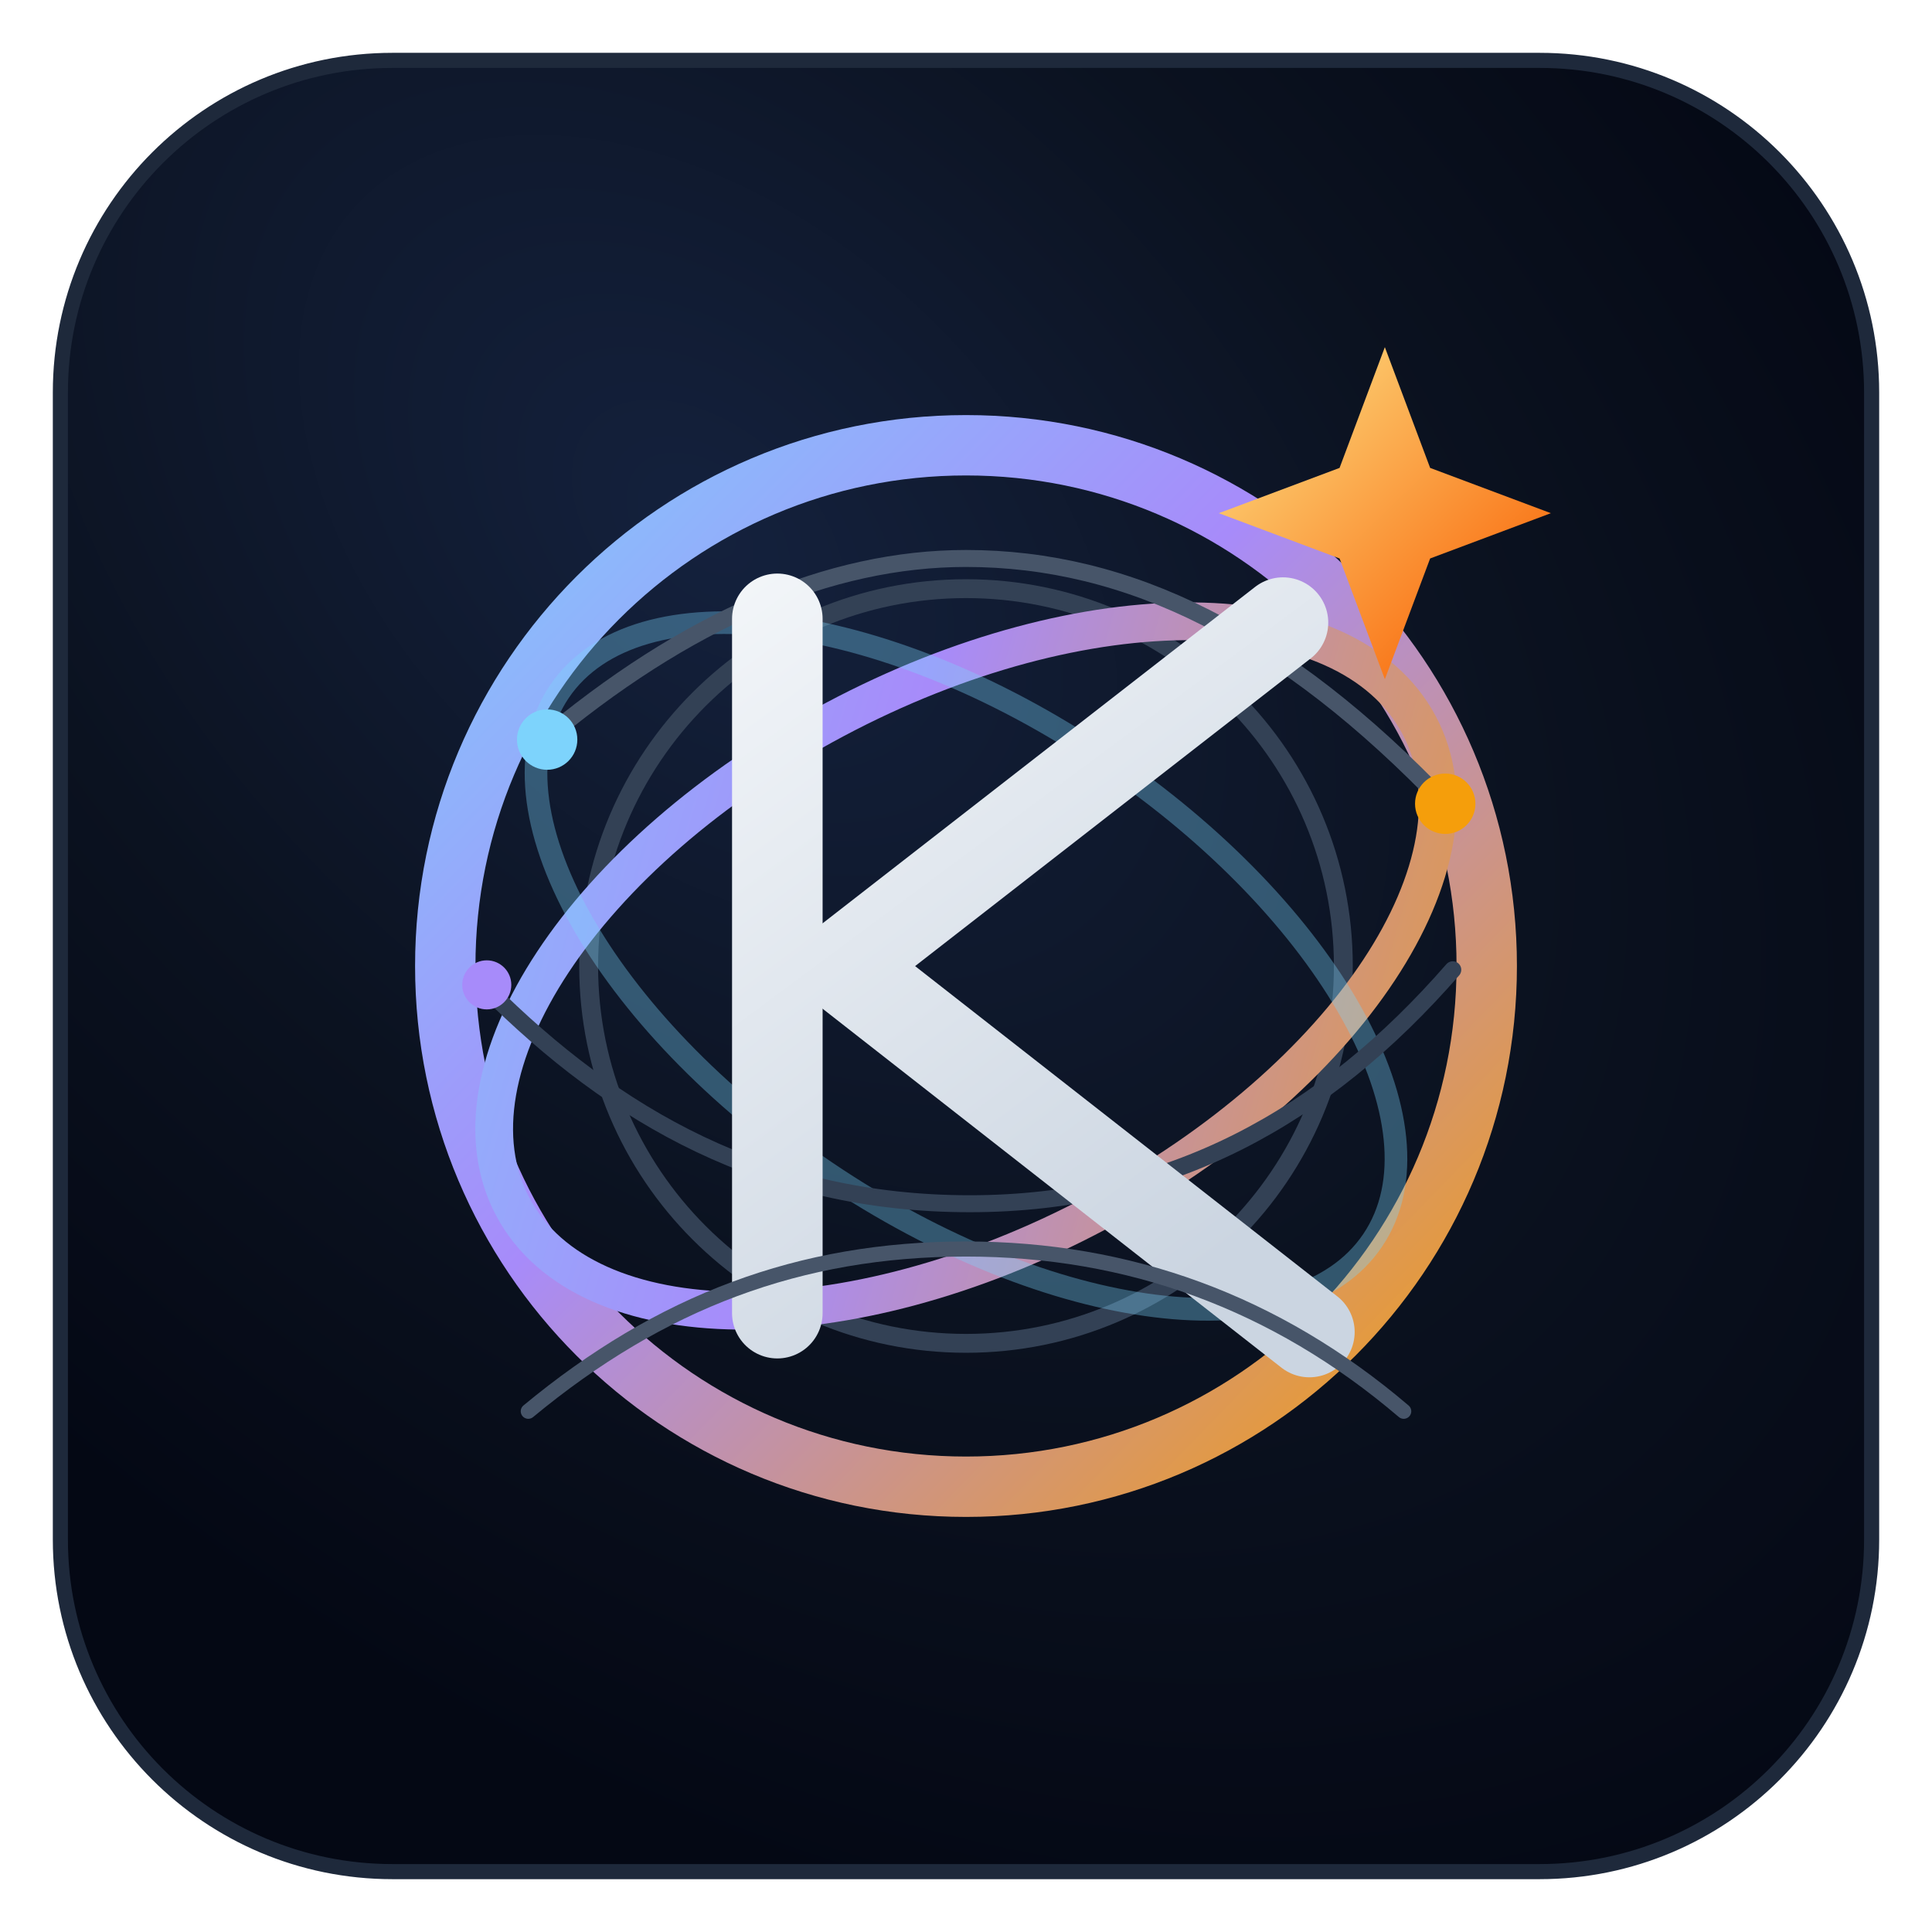
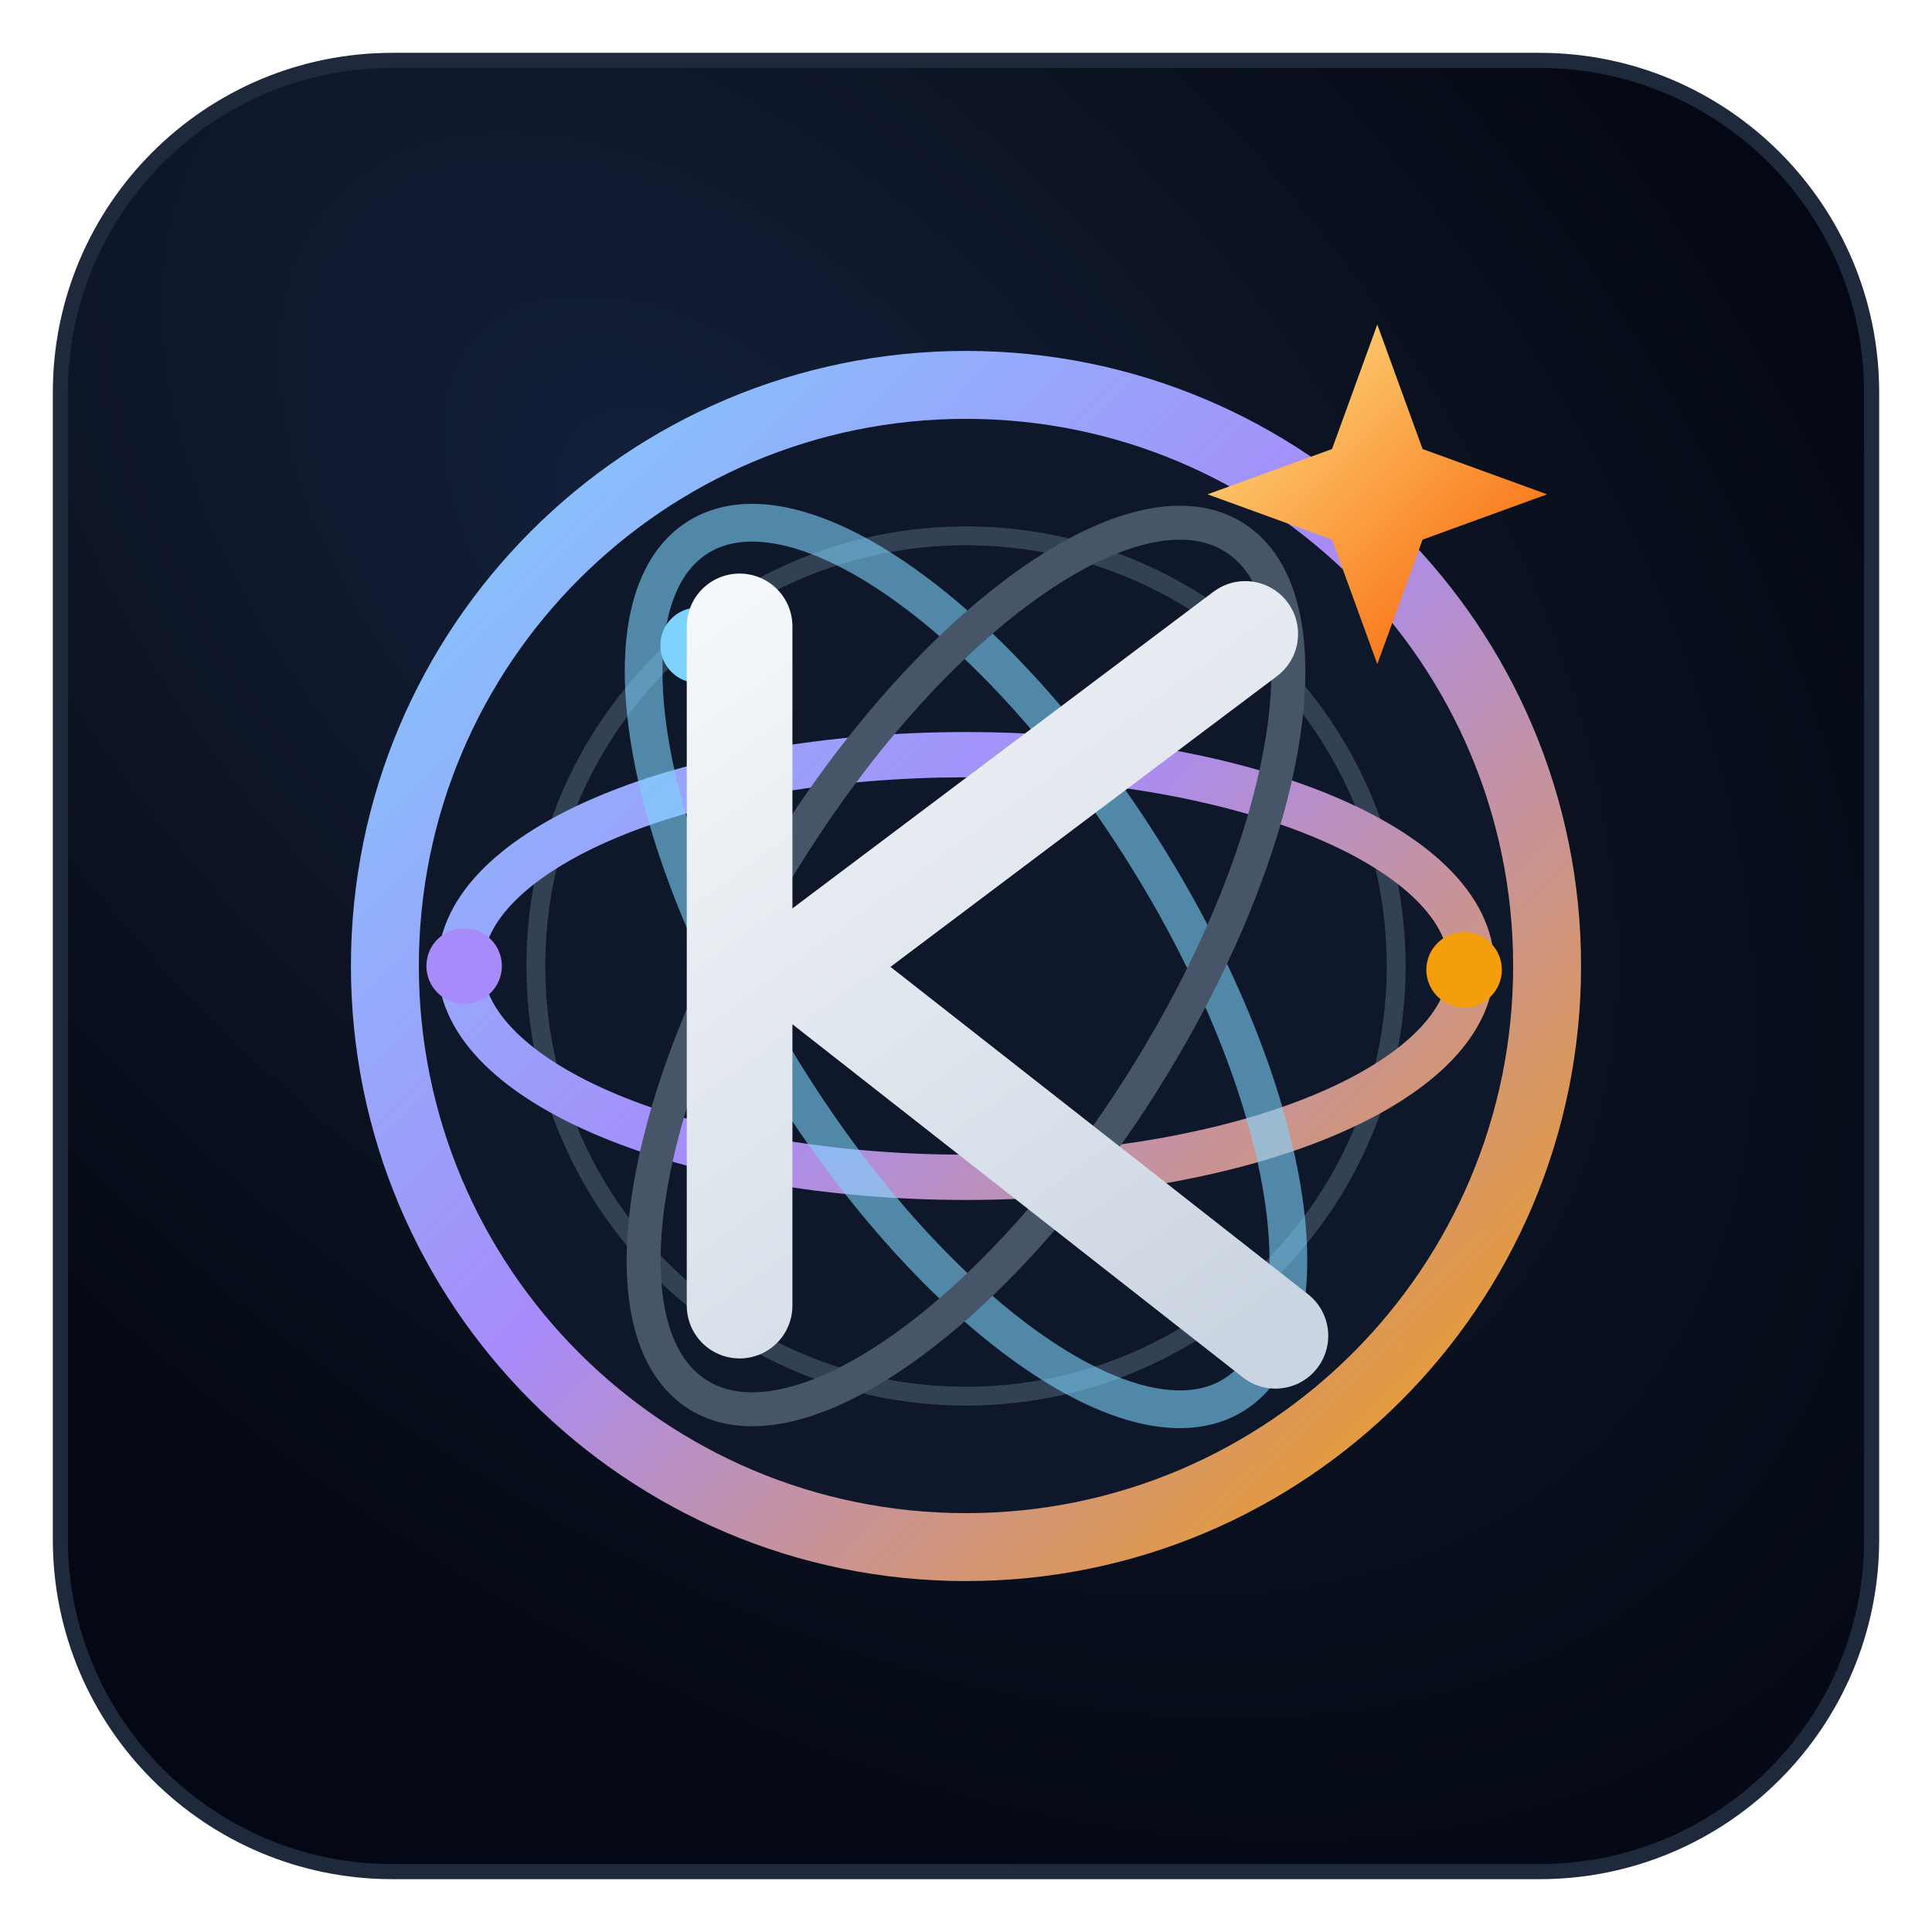
<svg xmlns="http://www.w3.org/2000/svg" width="512" height="512" viewBox="0 0 512 512" fill="none">
  <defs>
-     <radialGradient id="markBg" cx="0" cy="0" r="1" gradientUnits="userSpaceOnUse" gradientTransform="translate(188 142) rotate(43.2) scale(458.682 292.44)">
+     <radialGradient id="markBg" cx="0" cy="0" r="1" gradientUnits="userSpaceOnUse" gradientTransform="translate(186 146) rotate(44.1) scale(458.987 286.065)">
      <stop stop-color="#14213D" />
-       <stop offset="0.55" stop-color="#0B1220" />
+       <stop offset="0.58" stop-color="#0B1220" />
      <stop offset="1" stop-color="#040814" />
    </radialGradient>
-     <linearGradient id="markOrbit" x1="104" y1="102" x2="400" y2="390" gradientUnits="userSpaceOnUse">
+     <linearGradient id="markRing" x1="100" y1="98" x2="408" y2="404" gradientUnits="userSpaceOnUse">
      <stop stop-color="#7DD3FC" />
-       <stop offset="0.45" stop-color="#A78BFA" />
+       <stop offset="0.48" stop-color="#A78BFA" />
      <stop offset="1" stop-color="#F59E0B" />
    </linearGradient>
-     <linearGradient id="markMetal" x1="164" y1="138" x2="314" y2="340" gradientUnits="userSpaceOnUse">
+     <linearGradient id="markK" x1="178" y1="146" x2="328" y2="352" gradientUnits="userSpaceOnUse">
      <stop stop-color="#F8FAFC" />
      <stop offset="1" stop-color="#CBD5E1" />
    </linearGradient>
-     <linearGradient id="markSpark" x1="320" y1="94" x2="390" y2="166" gradientUnits="userSpaceOnUse">
+     <linearGradient id="markSpark" x1="318" y1="88" x2="390" y2="162" gradientUnits="userSpaceOnUse">
      <stop stop-color="#FDE68A" />
      <stop offset="1" stop-color="#F97316" />
    </linearGradient>
  </defs>
  <rect x="16" y="16" width="480" height="480" rx="88" fill="url(#markBg)" />
  <rect x="16" y="16" width="480" height="480" rx="88" stroke="#1E293B" stroke-width="4" />
-   <circle cx="256" cy="256" r="138" stroke="url(#markOrbit)" stroke-width="16" />
-   <circle cx="256" cy="256" r="100" stroke="#334155" stroke-width="5" />
-   <ellipse cx="256" cy="256" rx="136" ry="74" transform="rotate(-28 256 256)" stroke="url(#markOrbit)" stroke-width="10" />
-   <ellipse cx="256" cy="256" rx="130" ry="66" transform="rotate(34 256 256)" stroke="#7DD3FC" stroke-opacity="0.35" stroke-width="6" />
-   <path d="M143 197C182 164 220 148 256 148C299 148 340 168 383 213" stroke="#475569" stroke-width="4.5" stroke-linecap="round" />
-   <path d="M129 262C163 296 203 319 257 319C310 319 351 296 385 257" stroke="#334155" stroke-width="4.5" stroke-linecap="round" />
-   <circle cx="145" cy="196" r="8" fill="#7DD3FC" />
-   <circle cx="383" cy="213" r="8" fill="#F59E0B" />
-   <circle cx="129" cy="261" r="6.5" fill="#A78BFA" />
-   <path d="M206 164V348" stroke="url(#markMetal)" stroke-width="24" stroke-linecap="round" />
-   <path d="M223 256L340 165" stroke="url(#markMetal)" stroke-width="24" stroke-linecap="round" />
-   <path d="M223 256L347 353" stroke="url(#markMetal)" stroke-width="24" stroke-linecap="round" />
-   <path d="M367 92L379 124L411 136L379 148L367 180L355 148L323 136L355 124L367 92Z" fill="url(#markSpark)" />
-   <path d="M140 374C175 345 212 331 256 331C299 331 338 345 372 374" stroke="#475569" stroke-width="4" stroke-linecap="round" />
+   <circle cx="256" cy="256" r="154" fill="#0F172A" />
+   <circle cx="256" cy="256" r="154" stroke="url(#markRing)" stroke-width="18" />
+   <circle cx="256" cy="256" r="114" stroke="#334155" stroke-width="5" />
+   <ellipse cx="256" cy="256" rx="134" ry="56" stroke="url(#markRing)" stroke-width="12" />
+   <ellipse cx="256" cy="256" rx="134" ry="56" transform="rotate(58 256 256)" stroke="#7DD3FC" stroke-opacity="0.6" stroke-width="10" />
+   <ellipse cx="256" cy="256" rx="134" ry="56" transform="rotate(-58 256 256)" stroke="#475569" stroke-width="9" />
+   <circle cx="123" cy="256" r="10" fill="#A78BFA" />
+   <circle cx="185" cy="171" r="10" fill="#7DD3FC" />
+   <circle cx="388" cy="257" r="10" fill="#F59E0B" />
+   <path d="M196 166V346" stroke="url(#markK)" stroke-width="28" stroke-linecap="round" />
+   <path d="M213 256L330 168" stroke="url(#markK)" stroke-width="28" stroke-linecap="round" />
+   <path d="M213 256L338 354" stroke="url(#markK)" stroke-width="28" stroke-linecap="round" />
+   <path d="M365 86L377 119L410 131L377 143L365 176L353 143L320 131L353 119L365 86Z" fill="url(#markSpark)" />
</svg>
